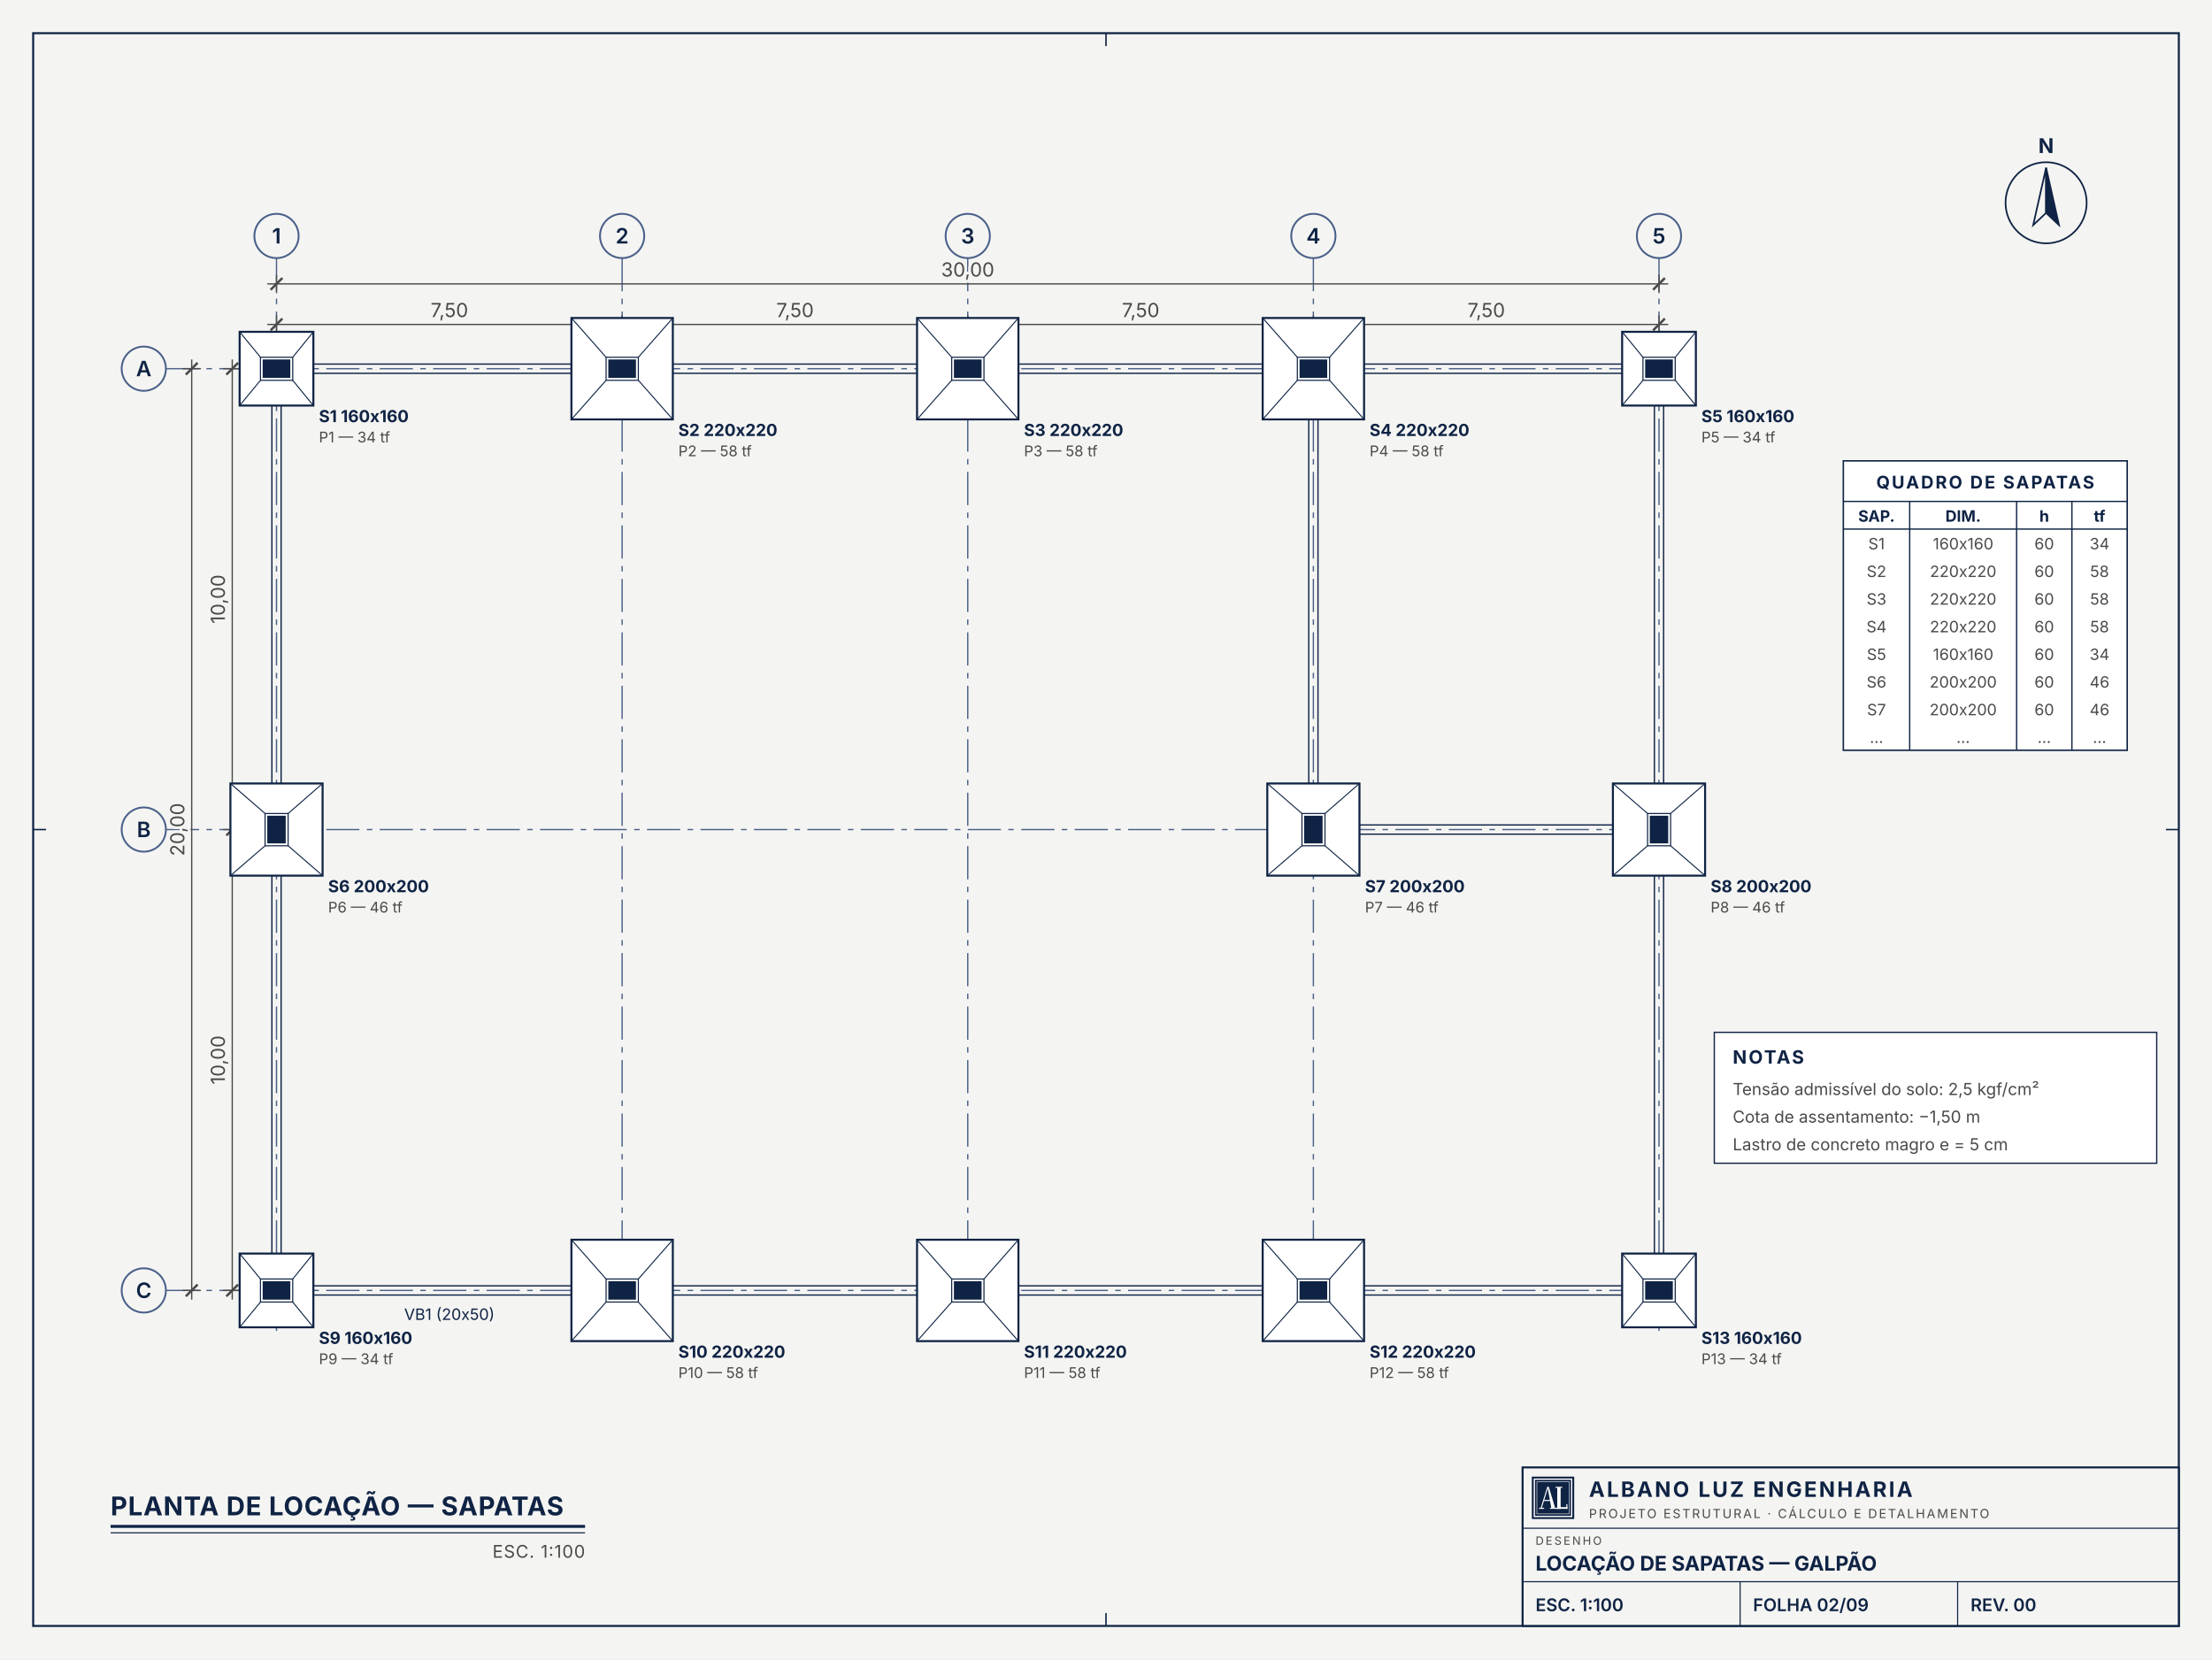
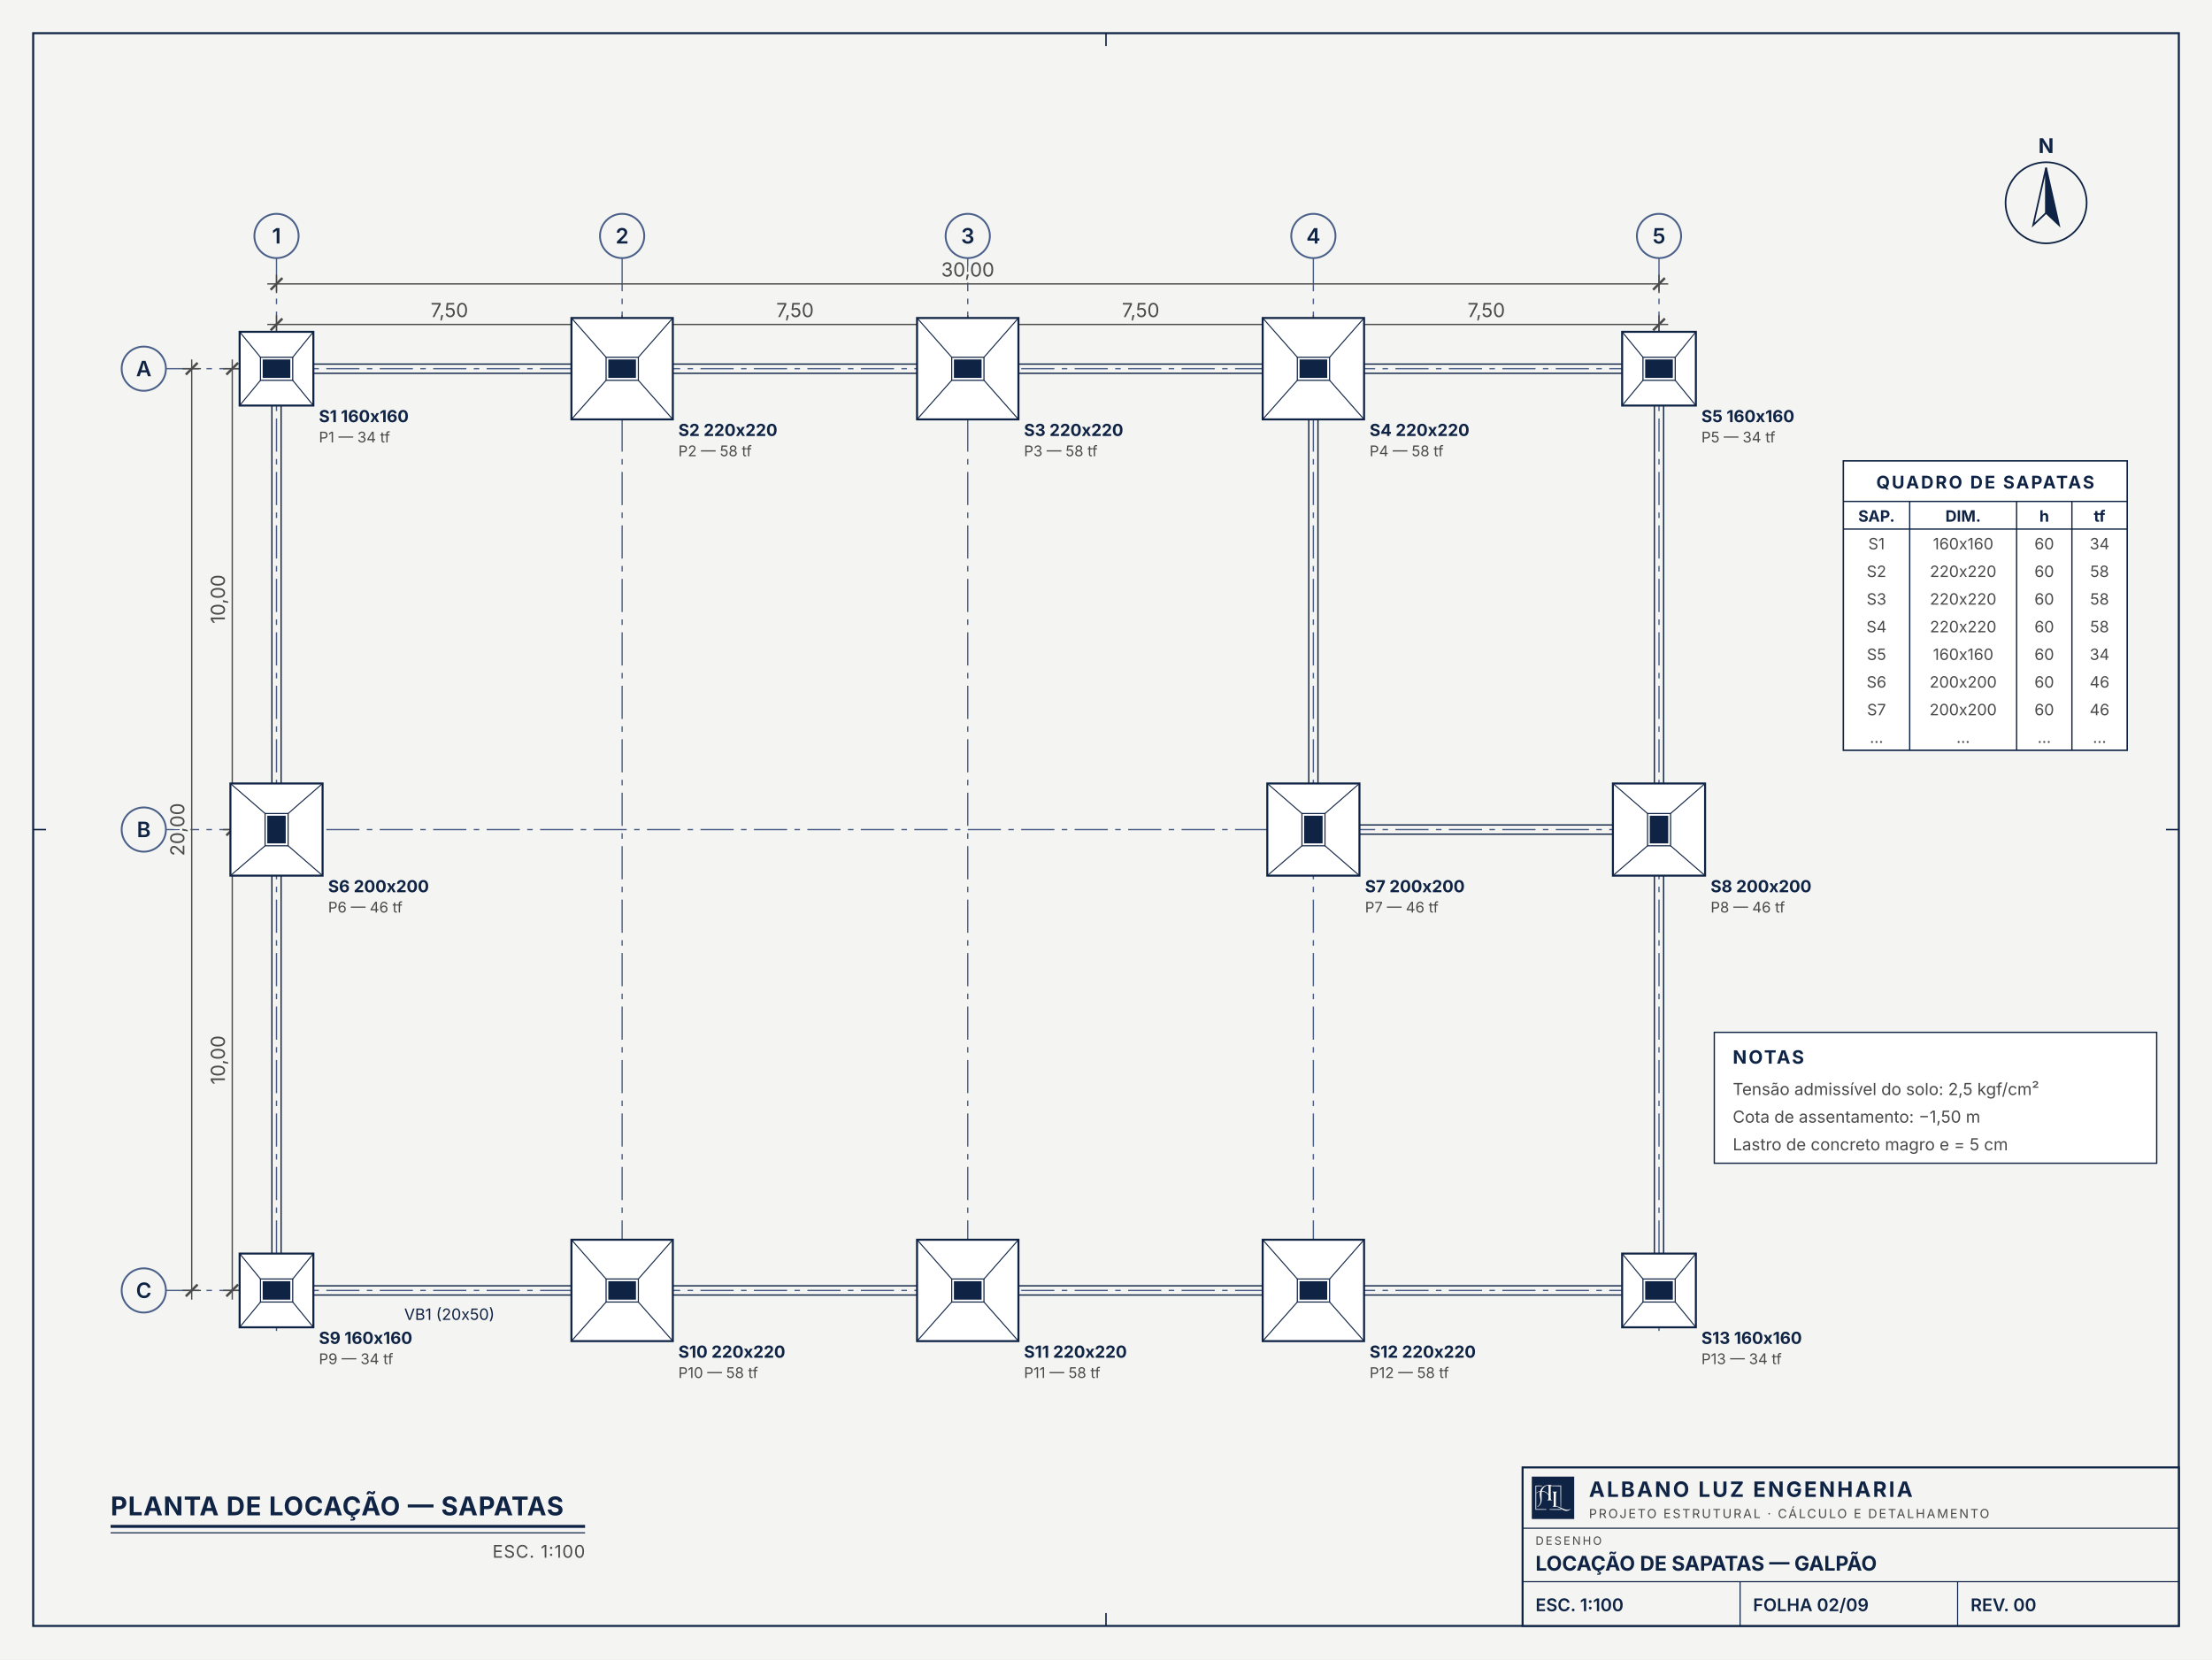
<svg xmlns="http://www.w3.org/2000/svg" width="1200" height="900" viewBox="0 0 1200 900" font-family="Inter, Arial, Helvetica, sans-serif">
  <style>text{stroke:none}.vg1{fill:none;stroke:#0F2344;stroke-width:.95}.pi{fill:#0F2344}.vz{fill:none;stroke:#4A4A4A;stroke-width:.6}.bl{fill:#fff;stroke:#0F2344;stroke-width:1.1}.es{fill:#fff;stroke:#0F2344;stroke-width:.8;stroke-dasharray:3 2}.ec{fill:none;stroke:#0F2344;stroke-width:.5}.hl{fill:url(#hn)}.tb{fill:none;stroke:#0F2344;stroke-width:.7}.lj{fill:#FBFBFA}.sp{fill:#fff;stroke:#0F2344;stroke-width:1.1}.sl{fill:none;stroke:#0F2344;stroke-width:.55}</style>
  <rect width="1200" height="900" fill="#F4F4F2" />
  <line x1="150" y1="140" x2="150" y2="722" stroke="#4A6089" stroke-width="0.7" stroke-dasharray="18 4 3 4" />
  <circle cx="150" cy="128" r="12" fill="#F4F4F2" stroke="#4A6089" stroke-width="1" />
  <text x="150" y="132.1" font-size="11.5" font-weight="600" text-anchor="middle" fill="#0F2344">1</text>
  <line x1="337.5" y1="140" x2="337.5" y2="722" stroke="#4A6089" stroke-width="0.7" stroke-dasharray="18 4 3 4" />
  <circle cx="337.5" cy="128" r="12" fill="#F4F4F2" stroke="#4A6089" stroke-width="1" />
  <text x="337.5" y="132.1" font-size="11.5" font-weight="600" text-anchor="middle" fill="#0F2344">2</text>
  <line x1="525" y1="140" x2="525" y2="722" stroke="#4A6089" stroke-width="0.7" stroke-dasharray="18 4 3 4" />
  <circle cx="525" cy="128" r="12" fill="#F4F4F2" stroke="#4A6089" stroke-width="1" />
  <text x="525" y="132.1" font-size="11.5" font-weight="600" text-anchor="middle" fill="#0F2344">3</text>
  <line x1="712.5" y1="140" x2="712.5" y2="722" stroke="#4A6089" stroke-width="0.7" stroke-dasharray="18 4 3 4" />
  <circle cx="712.5" cy="128" r="12" fill="#F4F4F2" stroke="#4A6089" stroke-width="1" />
  <text x="712.5" y="132.1" font-size="11.5" font-weight="600" text-anchor="middle" fill="#0F2344">4</text>
  <line x1="900" y1="140" x2="900" y2="722" stroke="#4A6089" stroke-width="0.7" stroke-dasharray="18 4 3 4" />
  <circle cx="900" cy="128" r="12" fill="#F4F4F2" stroke="#4A6089" stroke-width="1" />
  <text x="900" y="132.1" font-size="11.5" font-weight="600" text-anchor="middle" fill="#0F2344">5</text>
  <line x1="90" y1="200" x2="922" y2="200" stroke="#4A6089" stroke-width="0.7" stroke-dasharray="18 4 3 4" />
  <circle cx="78" cy="200" r="12" fill="#F4F4F2" stroke="#4A6089" stroke-width="1" />
  <text x="78" y="204.1" font-size="11.5" font-weight="600" text-anchor="middle" fill="#0F2344">A</text>
  <line x1="90" y1="450" x2="922" y2="450" stroke="#4A6089" stroke-width="0.7" stroke-dasharray="18 4 3 4" />
  <circle cx="78" cy="450" r="12" fill="#F4F4F2" stroke="#4A6089" stroke-width="1" />
  <text x="78" y="454.1" font-size="11.5" font-weight="600" text-anchor="middle" fill="#0F2344">B</text>
  <line x1="90" y1="700" x2="922" y2="700" stroke="#4A6089" stroke-width="0.7" stroke-dasharray="18 4 3 4" />
  <circle cx="78" cy="700" r="12" fill="#F4F4F2" stroke="#4A6089" stroke-width="1" />
  <text x="78" y="704.1" font-size="11.5" font-weight="600" text-anchor="middle" fill="#0F2344">C</text>
  <g stroke="#4A4A4A" stroke-width="0.7">
    <line x1="145" y1="176" x2="905" y2="176" />
    <line x1="146.8" y1="179.2" x2="153.2" y2="172.8" stroke-width="1.3" />
    <line x1="150" y1="171" x2="150" y2="181" />
    <line x1="334.3" y1="179.2" x2="340.7" y2="172.8" stroke-width="1.3" />
    <line x1="337.5" y1="171" x2="337.5" y2="181" />
    <line x1="521.8" y1="179.2" x2="528.2" y2="172.8" stroke-width="1.3" />
    <line x1="525" y1="171" x2="525" y2="181" />
    <line x1="709.3" y1="179.2" x2="715.7" y2="172.8" stroke-width="1.3" />
    <line x1="712.5" y1="171" x2="712.5" y2="181" />
    <line x1="896.8" y1="179.2" x2="903.2" y2="172.8" stroke-width="1.3" />
    <line x1="900" y1="171" x2="900" y2="181" />
  </g>
  <text x="243.8" y="172" font-size="10.5" text-anchor="middle" fill="#4A4A4A" style="stroke:#F4F4F2;stroke-width:3px;paint-order:stroke;stroke-linejoin:round">7,50</text>
  <text x="431.3" y="172" font-size="10.5" text-anchor="middle" fill="#4A4A4A" style="stroke:#F4F4F2;stroke-width:3px;paint-order:stroke;stroke-linejoin:round">7,50</text>
  <text x="618.8" y="172" font-size="10.5" text-anchor="middle" fill="#4A4A4A" style="stroke:#F4F4F2;stroke-width:3px;paint-order:stroke;stroke-linejoin:round">7,50</text>
  <text x="806.3" y="172" font-size="10.5" text-anchor="middle" fill="#4A4A4A" style="stroke:#F4F4F2;stroke-width:3px;paint-order:stroke;stroke-linejoin:round">7,50</text>
  <g stroke="#4A4A4A" stroke-width="0.7">
    <line x1="145" y1="154" x2="905" y2="154" />
    <line x1="146.8" y1="157.2" x2="153.2" y2="150.8" stroke-width="1.3" />
    <line x1="150" y1="149" x2="150" y2="159" />
    <line x1="896.8" y1="157.2" x2="903.2" y2="150.8" stroke-width="1.3" />
    <line x1="900" y1="149" x2="900" y2="159" />
  </g>
  <text x="525" y="150" font-size="10.5" text-anchor="middle" fill="#4A4A4A" style="stroke:#F4F4F2;stroke-width:3px;paint-order:stroke;stroke-linejoin:round">30,00</text>
  <g stroke="#4A4A4A" stroke-width="0.7">
    <line x1="126" y1="195" x2="126" y2="705" />
    <line x1="122.8" y1="203.2" x2="129.2" y2="196.8" stroke-width="1.3" />
    <line x1="121" y1="200" x2="131" y2="200" />
    <line x1="122.8" y1="453.2" x2="129.2" y2="446.8" stroke-width="1.3" />
    <line x1="121" y1="450" x2="131" y2="450" />
    <line x1="122.8" y1="703.2" x2="129.2" y2="696.8" stroke-width="1.3" />
    <line x1="121" y1="700" x2="131" y2="700" />
  </g>
  <text x="122" y="325" font-size="10.5" text-anchor="middle" fill="#4A4A4A" style="stroke:#F4F4F2;stroke-width:3px;paint-order:stroke;stroke-linejoin:round" transform="rotate(-90 122 325)">10,00</text>
  <text x="122" y="575" font-size="10.5" text-anchor="middle" fill="#4A4A4A" style="stroke:#F4F4F2;stroke-width:3px;paint-order:stroke;stroke-linejoin:round" transform="rotate(-90 122 575)">10,00</text>
  <g stroke="#4A4A4A" stroke-width="0.7">
    <line x1="104" y1="195" x2="104" y2="705" />
    <line x1="100.8" y1="203.2" x2="107.2" y2="196.8" stroke-width="1.3" />
    <line x1="99" y1="200" x2="109" y2="200" />
    <line x1="100.8" y1="703.2" x2="107.2" y2="696.8" stroke-width="1.3" />
    <line x1="99" y1="700" x2="109" y2="700" />
  </g>
  <text x="100" y="450" font-size="10.5" text-anchor="middle" fill="#4A4A4A" style="stroke:#F4F4F2;stroke-width:3px;paint-order:stroke;stroke-linejoin:round" transform="rotate(-90 100 450)">20,00</text>
  <path d="M150 197.5H900M150 202.5H900M150 697.5H900M150 702.5H900M147.5 200V700M152.5 200V700M897.5 200V700M902.5 200V700M712.5 447.5H900M712.5 452.5H900M710 200V450M715 200V450" fill="none" stroke="#0F2344" stroke-width="0.7" />
  <polygon points="130,180 170,180 170,220 130,220" class="sp" />
  <path d="M141.3 193.8L130 180M158.8 193.8L170 180M158.8 206.3L170 220M141.3 206.3L130 220" class="sl" />
  <polygon points="141.3,193.8 158.8,193.8 158.8,206.3 141.3,206.3" fill="none" stroke="#0F2344" stroke-width="0.6" />
  <rect x="142.5" y="195" width="15" height="10" class="pi" />
  <text x="173" y="229" font-size="9" font-weight="700" fill="#0F2344">S1 160x160</text>
  <text x="173" y="240" font-size="8" fill="#4A4A4A">P1 — 34 tf</text>
  <polygon points="310,172.5 365,172.5 365,227.5 310,227.5" class="sp" />
  <path d="M328.8 193.8L310 172.5M346.3 193.8L365 172.5M346.3 206.3L365 227.5M328.8 206.3L310 227.5" class="sl" />
  <polygon points="328.8,193.8 346.3,193.8 346.3,206.3 328.8,206.3" fill="none" stroke="#0F2344" stroke-width="0.6" />
  <rect x="330" y="195" width="15" height="10" class="pi" />
  <text x="368" y="236.5" font-size="9" font-weight="700" fill="#0F2344">S2 220x220</text>
  <text x="368" y="247.5" font-size="8" fill="#4A4A4A">P2 — 58 tf</text>
  <polygon points="497.5,172.5 552.5,172.5 552.5,227.5 497.5,227.5" class="sp" />
  <path d="M516.3 193.8L497.5 172.5M533.8 193.8L552.5 172.5M533.8 206.3L552.5 227.5M516.3 206.3L497.5 227.5" class="sl" />
  <polygon points="516.3,193.8 533.8,193.8 533.8,206.3 516.3,206.3" fill="none" stroke="#0F2344" stroke-width="0.6" />
  <rect x="517.5" y="195" width="15" height="10" class="pi" />
  <text x="555.5" y="236.5" font-size="9" font-weight="700" fill="#0F2344">S3 220x220</text>
  <text x="555.5" y="247.5" font-size="8" fill="#4A4A4A">P3 — 58 tf</text>
  <polygon points="685,172.5 740,172.5 740,227.5 685,227.5" class="sp" />
  <path d="M703.8 193.8L685 172.5M721.3 193.8L740 172.5M721.3 206.3L740 227.5M703.8 206.3L685 227.5" class="sl" />
  <polygon points="703.8,193.8 721.3,193.8 721.3,206.3 703.8,206.3" fill="none" stroke="#0F2344" stroke-width="0.6" />
  <rect x="705" y="195" width="15" height="10" class="pi" />
  <text x="743" y="236.5" font-size="9" font-weight="700" fill="#0F2344">S4 220x220</text>
  <text x="743" y="247.5" font-size="8" fill="#4A4A4A">P4 — 58 tf</text>
  <polygon points="880,180 920,180 920,220 880,220" class="sp" />
  <path d="M891.3 193.8L880 180M908.8 193.8L920 180M908.8 206.3L920 220M891.3 206.3L880 220" class="sl" />
  <polygon points="891.3,193.8 908.8,193.8 908.8,206.3 891.3,206.3" fill="none" stroke="#0F2344" stroke-width="0.6" />
  <rect x="892.5" y="195" width="15" height="10" class="pi" />
  <text x="923" y="229" font-size="9" font-weight="700" fill="#0F2344">S5 160x160</text>
  <text x="923" y="240" font-size="8" fill="#4A4A4A">P5 — 34 tf</text>
  <polygon points="125,425 175,425 175,475 125,475" class="sp" />
  <path d="M143.8 441.3L125 425M156.3 441.3L175 425M156.3 458.8L175 475M143.8 458.8L125 475" class="sl" />
  <polygon points="143.8,441.3 156.3,441.3 156.3,458.8 143.8,458.8" fill="none" stroke="#0F2344" stroke-width="0.6" />
  <rect x="145" y="442.5" width="10" height="15" class="pi" />
  <text x="178" y="484" font-size="9" font-weight="700" fill="#0F2344">S6 200x200</text>
  <text x="178" y="495" font-size="8" fill="#4A4A4A">P6 — 46 tf</text>
  <polygon points="687.5,425 737.5,425 737.5,475 687.5,475" class="sp" />
  <path d="M706.3 441.3L687.5 425M718.8 441.3L737.5 425M718.8 458.8L737.5 475M706.3 458.8L687.5 475" class="sl" />
  <polygon points="706.3,441.3 718.8,441.3 718.8,458.8 706.3,458.8" fill="none" stroke="#0F2344" stroke-width="0.6" />
  <rect x="707.5" y="442.5" width="10" height="15" class="pi" />
  <text x="740.5" y="484" font-size="9" font-weight="700" fill="#0F2344">S7 200x200</text>
  <text x="740.5" y="495" font-size="8" fill="#4A4A4A">P7 — 46 tf</text>
  <polygon points="875,425 925,425 925,475 875,475" class="sp" />
  <path d="M893.8 441.3L875 425M906.3 441.3L925 425M906.3 458.8L925 475M893.8 458.8L875 475" class="sl" />
  <polygon points="893.8,441.3 906.3,441.3 906.3,458.8 893.8,458.8" fill="none" stroke="#0F2344" stroke-width="0.6" />
  <rect x="895" y="442.5" width="10" height="15" class="pi" />
  <text x="928" y="484" font-size="9" font-weight="700" fill="#0F2344">S8 200x200</text>
  <text x="928" y="495" font-size="8" fill="#4A4A4A">P8 — 46 tf</text>
  <polygon points="130,680 170,680 170,720 130,720" class="sp" />
  <path d="M141.3 693.8L130 680M158.8 693.8L170 680M158.8 706.3L170 720M141.3 706.3L130 720" class="sl" />
  <polygon points="141.3,693.8 158.8,693.8 158.8,706.3 141.3,706.3" fill="none" stroke="#0F2344" stroke-width="0.6" />
  <rect x="142.5" y="695" width="15" height="10" class="pi" />
  <text x="173" y="729" font-size="9" font-weight="700" fill="#0F2344">S9 160x160</text>
  <text x="173" y="740" font-size="8" fill="#4A4A4A">P9 — 34 tf</text>
  <polygon points="310,672.5 365,672.5 365,727.5 310,727.5" class="sp" />
  <path d="M328.8 693.8L310 672.5M346.3 693.8L365 672.5M346.3 706.3L365 727.5M328.8 706.3L310 727.5" class="sl" />
  <polygon points="328.8,693.8 346.3,693.8 346.3,706.3 328.8,706.3" fill="none" stroke="#0F2344" stroke-width="0.6" />
  <rect x="330" y="695" width="15" height="10" class="pi" />
  <text x="368" y="736.5" font-size="9" font-weight="700" fill="#0F2344">S10 220x220</text>
  <text x="368" y="747.5" font-size="8" fill="#4A4A4A">P10 — 58 tf</text>
  <polygon points="497.5,672.5 552.5,672.5 552.5,727.5 497.5,727.5" class="sp" />
  <path d="M516.3 693.8L497.5 672.5M533.8 693.8L552.5 672.5M533.8 706.3L552.5 727.5M516.3 706.3L497.5 727.5" class="sl" />
  <polygon points="516.3,693.8 533.8,693.8 533.8,706.3 516.3,706.3" fill="none" stroke="#0F2344" stroke-width="0.6" />
  <rect x="517.5" y="695" width="15" height="10" class="pi" />
  <text x="555.5" y="736.5" font-size="9" font-weight="700" fill="#0F2344">S11 220x220</text>
  <text x="555.5" y="747.5" font-size="8" fill="#4A4A4A">P11 — 58 tf</text>
  <polygon points="685,672.5 740,672.5 740,727.5 685,727.5" class="sp" />
  <path d="M703.8 693.8L685 672.5M721.3 693.8L740 672.5M721.3 706.3L740 727.5M703.8 706.3L685 727.5" class="sl" />
  <polygon points="703.8,693.8 721.3,693.8 721.3,706.3 703.8,706.3" fill="none" stroke="#0F2344" stroke-width="0.6" />
  <rect x="705" y="695" width="15" height="10" class="pi" />
  <text x="743" y="736.5" font-size="9" font-weight="700" fill="#0F2344">S12 220x220</text>
  <text x="743" y="747.5" font-size="8" fill="#4A4A4A">P12 — 58 tf</text>
  <polygon points="880,680 920,680 920,720 880,720" class="sp" />
  <path d="M891.3 693.8L880 680M908.8 693.8L920 680M908.8 706.3L920 720M891.3 706.3L880 720" class="sl" />
  <polygon points="891.3,693.8 908.8,693.8 908.8,706.3 891.3,706.3" fill="none" stroke="#0F2344" stroke-width="0.6" />
  <rect x="892.5" y="695" width="15" height="10" class="pi" />
  <text x="923" y="729" font-size="9" font-weight="700" fill="#0F2344">S13 160x160</text>
  <text x="923" y="740" font-size="8" fill="#4A4A4A">P13 — 34 tf</text>
  <text x="243.8" y="716" font-size="8.5" text-anchor="middle" fill="#0F2344">VB1 (20x50)</text>
  <g stroke="#0F2344" stroke-width="0.9" fill="none">
    <circle cx="1110" cy="110" r="22" />
    <polygon points="1110,91 1117,122.1 1110,115.5" fill="#0F2344" />
    <polygon points="1110,91 1103,122.1 1110,115.5" />
    <text x="1110" y="83" font-size="11" font-weight="700" text-anchor="middle" fill="#0F2344">N</text>
  </g>
  <rect x="1000" y="250" width="154" height="157" fill="#fff" stroke="#0F2344" stroke-width="0.8" />
  <text x="1077" y="265" font-size="9.5" font-weight="700" text-anchor="middle" fill="#0F2344" letter-spacing="1">QUADRO DE SAPATAS</text>
  <path d="M1000 272H1154M1000 287H1154M1036 272V407M1094 272V407M1124 272V407" class="tb" />
  <text x="1018" y="283" font-size="8.5" font-weight="700" text-anchor="middle" fill="#0F2344">SAP.</text>
  <text x="1065" y="283" font-size="8.5" font-weight="700" text-anchor="middle" fill="#0F2344">DIM.</text>
  <text x="1109" y="283" font-size="8.5" font-weight="700" text-anchor="middle" fill="#0F2344">h</text>
  <text x="1139" y="283" font-size="8.5" font-weight="700" text-anchor="middle" fill="#0F2344">tf</text>
  <text x="1018" y="298" font-size="8.5" font-weight="400" text-anchor="middle" fill="#4A4A4A">S1</text>
  <text x="1065" y="298" font-size="8.5" font-weight="400" text-anchor="middle" fill="#4A4A4A">160x160</text>
  <text x="1109" y="298" font-size="8.5" font-weight="400" text-anchor="middle" fill="#4A4A4A">60</text>
  <text x="1139" y="298" font-size="8.5" font-weight="400" text-anchor="middle" fill="#4A4A4A">34</text>
  <text x="1018" y="313" font-size="8.5" font-weight="400" text-anchor="middle" fill="#4A4A4A">S2</text>
  <text x="1065" y="313" font-size="8.5" font-weight="400" text-anchor="middle" fill="#4A4A4A">220x220</text>
  <text x="1109" y="313" font-size="8.5" font-weight="400" text-anchor="middle" fill="#4A4A4A">60</text>
  <text x="1139" y="313" font-size="8.5" font-weight="400" text-anchor="middle" fill="#4A4A4A">58</text>
  <text x="1018" y="328" font-size="8.5" font-weight="400" text-anchor="middle" fill="#4A4A4A">S3</text>
  <text x="1065" y="328" font-size="8.5" font-weight="400" text-anchor="middle" fill="#4A4A4A">220x220</text>
  <text x="1109" y="328" font-size="8.5" font-weight="400" text-anchor="middle" fill="#4A4A4A">60</text>
  <text x="1139" y="328" font-size="8.5" font-weight="400" text-anchor="middle" fill="#4A4A4A">58</text>
  <text x="1018" y="343" font-size="8.5" font-weight="400" text-anchor="middle" fill="#4A4A4A">S4</text>
  <text x="1065" y="343" font-size="8.5" font-weight="400" text-anchor="middle" fill="#4A4A4A">220x220</text>
  <text x="1109" y="343" font-size="8.5" font-weight="400" text-anchor="middle" fill="#4A4A4A">60</text>
  <text x="1139" y="343" font-size="8.5" font-weight="400" text-anchor="middle" fill="#4A4A4A">58</text>
  <text x="1018" y="358" font-size="8.5" font-weight="400" text-anchor="middle" fill="#4A4A4A">S5</text>
  <text x="1065" y="358" font-size="8.5" font-weight="400" text-anchor="middle" fill="#4A4A4A">160x160</text>
  <text x="1109" y="358" font-size="8.5" font-weight="400" text-anchor="middle" fill="#4A4A4A">60</text>
  <text x="1139" y="358" font-size="8.5" font-weight="400" text-anchor="middle" fill="#4A4A4A">34</text>
  <text x="1018" y="373" font-size="8.5" font-weight="400" text-anchor="middle" fill="#4A4A4A">S6</text>
  <text x="1065" y="373" font-size="8.5" font-weight="400" text-anchor="middle" fill="#4A4A4A">200x200</text>
  <text x="1109" y="373" font-size="8.5" font-weight="400" text-anchor="middle" fill="#4A4A4A">60</text>
  <text x="1139" y="373" font-size="8.5" font-weight="400" text-anchor="middle" fill="#4A4A4A">46</text>
  <text x="1018" y="388" font-size="8.5" font-weight="400" text-anchor="middle" fill="#4A4A4A">S7</text>
  <text x="1065" y="388" font-size="8.5" font-weight="400" text-anchor="middle" fill="#4A4A4A">200x200</text>
  <text x="1109" y="388" font-size="8.5" font-weight="400" text-anchor="middle" fill="#4A4A4A">60</text>
  <text x="1139" y="388" font-size="8.5" font-weight="400" text-anchor="middle" fill="#4A4A4A">46</text>
  <text x="1018" y="403" font-size="8.5" font-weight="400" text-anchor="middle" fill="#4A4A4A">...</text>
  <text x="1065" y="403" font-size="8.5" font-weight="400" text-anchor="middle" fill="#4A4A4A">...</text>
  <text x="1109" y="403" font-size="8.5" font-weight="400" text-anchor="middle" fill="#4A4A4A">...</text>
  <text x="1139" y="403" font-size="8.5" font-weight="400" text-anchor="middle" fill="#4A4A4A">...</text>
  <rect x="930" y="560" width="240" height="71" fill="#fff" stroke="#0F2344" stroke-width="0.7" />
  <text x="940" y="577" font-size="10" font-weight="700" fill="#0F2344" letter-spacing="1">NOTAS</text>
  <text x="940" y="594" font-size="9" fill="#4A4A4A">Tensão admissível do solo: 2,5 kgf/cm²</text>
  <text x="940" y="609" font-size="9" fill="#4A4A4A">Cota de assentamento: −1,50 m</text>
  <text x="940" y="624" font-size="9" fill="#4A4A4A">Lastro de concreto magro e = 5 cm</text>
  <text x="60" y="822" font-size="14" font-weight="700" fill="#0F2344" letter-spacing="0.4">PLANTA DE LOCAÇÃO — SAPATAS</text>
  <line x1="60" y1="828" x2="317.4" y2="828" stroke="#0F2344" stroke-width="1.6" />
  <line x1="60" y1="831.5" x2="317.4" y2="831.5" stroke="#0F2344" stroke-width="0.6" />
  <text x="317.4" y="845" font-size="9.5" text-anchor="end" fill="#4A4A4A" letter-spacing="0.4">ESC. 1:100</text>
  <rect x="18" y="18" width="1164" height="864" fill="none" stroke="#0F2344" stroke-width="1.1" />
  <g stroke="#0F2344" stroke-width="0.8">
    <line x1="600" y1="18" x2="600" y2="25" />
    <line x1="600" y1="882" x2="600" y2="875" />
    <line x1="18" y1="450" x2="25" y2="450" />
    <line x1="1182" y1="450" x2="1175" y2="450" />
  </g>
  <rect x="826" y="796" width="356" height="86" fill="#F4F4F2" stroke="#0F2344" stroke-width="1.1" />
  <g stroke="#0F2344" stroke-width="0.6">
    <line x1="826" y1="829" x2="1182" y2="829" />
    <line x1="826" y1="858" x2="1182" y2="858" />
    <line x1="944" y1="858" x2="944" y2="882" />
    <line x1="1062" y1="858" x2="1062" y2="882" />
  </g>
-   <g transform="translate(831 801) scale(0.23)">
-     <rect width="100" height="100" fill="#0F2344" />
-     <g fill="none" stroke="#fff">
-       <rect x="6" y="6" width="88" height="88" stroke-width="3" />
-       <rect x="12" y="12" width="76" height="76" stroke-width="1.2" />
-     </g>
-     <g fill="#fff">
-       <polygon points="36.5,24 39,24 23.5,74 21,74" />
-       <polygon points="37,24 40,24 55,74 46,74" />
-       <rect x="28" y="55" width="16" height="2.5" />
-       <rect x="17" y="73.5" width="12" height="2.5" />
-       <rect x="43" y="73.5" width="15" height="2.5" />
-       <rect x="60" y="26" width="8" height="50" />
-       <rect x="56" y="24" width="16" height="2.5" />
-       <rect x="56" y="73.5" width="6" height="2.5" />
-       <rect x="60" y="72" width="24" height="4" />
-       <rect x="81.5" y="65" width="2.5" height="11" />
-     </g>
-   </g>
+   <rect x="831" y="801" width="23" height="23" fill="#0F2344" />
+   <path transform="translate(832.6 805.2) scale(0.04495) translate(-28 -41)" fill="#fff" fill-rule="evenodd" d="M 190 47.98 C 145.76 51.26, 112.35 74.81, 96.45 113.94 L 93.41 121.43 87.95 122.54 C 73.81 125.40, 62.13 130.88, 47.23 141.62 L 44.97 143.26 45.23 104.38 L 45.50 65.50 82.82 65.23 C 117.64 64.99, 120.12 64.85, 119.80 63.23 C 119.49 61.62, 116.58 61.48, 80.23 61.23 L 41 60.97 40.87 70.23 C 40.40 105.22, 40.17 337.04, 40.61 339.25 L 41.15 342 105.57 342 C 169.25 342, 170 341.97, 170 340.00 C 170 338.04, 169.16 338.01, 107.75 337.75 L 45.50 337.50 45.50 243.04 L 45.50 148.58 50.50 144.75 C 61.12 136.62, 87.99 125.65, 90.68 128.35 C 91.07 128.74, 90.82 131.63, 90.12 134.78 C 86.41 151.49, 87.56 177.16, 93.25 204.50 C 103.35 253.04, 92.59 289.70, 64.15 303.69 C 58.19 306.63, 56.80 308.65, 59.44 310.58 C 62.98 313.17, 77.68 304.37, 87.46 293.81 C 108.36 271.23, 114.97 238.52, 110.82 178.11 C 109.89 164.51, 109.89 157.75, 110.85 147.04 C 112.67 126.70, 112.32 127.42, 120.08 127.84 C 149.75 129.41, 179.22 146.57, 190.75 168.96 L 194 175.28 194 195.67 C 194 222.25, 192.83 225.31, 180.50 231.09 L 174.50 233.90 207.25 233.95 C 225.26 233.97, 240 233.81, 240 233.58 C 240 233.35, 237.84 232.44, 235.21 231.57 C 232.57 230.69, 228.74 228.35, 226.70 226.36 C 219.74 219.61, 219.86 221.25, 220.20 138.32 L 220.50 64.50 222.84 59.73 C 224.52 56.32, 226.49 54.20, 229.77 52.28 C 234.19 49.69, 234.26 49.58, 231.83 48.93 C 227.50 47.77, 200.98 47.17, 190 47.98 M 34.46 56.25 C 34.20 56.93, 34.10 122.75, 34.24 202.50 L 34.50 347.50 102.25 347.75 C 169.49 348.01, 170 347.99, 170 346.00 C 170 344.01, 169.40 344, 104.50 344 L 39 344 39 202.09 L 39 60.18 43.75 59.58 C 46.36 59.25, 64.12 59.08, 83.23 59.21 C 117.83 59.43, 121.43 59.12, 119.55 56.08 C 118.51 54.41, 35.10 54.57, 34.46 56.25 M 169.88 56.90 C 149.11 63.55, 130.08 82.77, 119.54 107.75 C 114.07 120.73, 113.85 120.18, 125 121.60 C 152.64 125.11, 172.20 135.23, 187.67 154.04 C 190.78 157.82, 193.70 160.68, 194.16 160.39 C 195.36 159.65, 195.21 70.41, 193.99 63.88 C 192.63 56.51, 190.57 54.98, 182.13 55.05 C 178.48 55.08, 172.97 55.91, 169.88 56.90 M 227.98 56.52 C 227.28 57.36, 226.95 58.29, 227.25 58.58 C 227.55 58.88, 247.98 59.14, 272.64 59.16 C 297.31 59.18, 323.23 59.45, 330.25 59.75 L 343 60.30 343 189.54 C 343 324.78, 342.86 320, 346.58 320 C 346.81 320, 347 260.37, 347 187.50 L 347 55 288.12 55 C 236.59 55, 229.08 55.19, 227.98 56.52 M 224.66 61.66 C 221.48 64.85, 223.46 64.98, 280.25 65.24 L 336.50 65.50 337 190.98 C 337.47 309.47, 337.59 316.49, 339.25 316.81 C 340.90 317.12, 341 310.51, 341 189.07 L 341 61 283.16 61 C 251.35 61, 225.03 61.30, 224.66 61.66 M 241 129.35 C 241 129.54, 243.24 131.09, 245.98 132.79 C 257.25 139.80, 257.22 139.53, 256.82 225.50 L 256.50 295.50 254 300.49 C 251.95 304.57, 250.55 305.93, 246.30 307.99 C 243.45 309.37, 241.09 310.83, 241.05 311.25 C 241.02 311.66, 252.58 312.00, 266.75 312.01 C 306.31 312.04, 306.18 311.99, 353.37 340.90 C 389.78 363.20, 413.34 366.75, 440.33 354.00 C 447.32 350.70, 461.66 340.04, 462.67 337.40 C 463.54 335.13, 462.22 334.49, 460.25 336.22 C 453.63 342.03, 439.13 346.81, 425.40 347.69 C 405.46 348.97, 388.01 343.90, 351.13 326.10 C 320.14 311.15, 309.86 307.71, 292.25 306.40 L 283 305.71 283 227.79 C 283 174.95, 283.35 148.49, 284.08 145.56 C 285.44 140.17, 289.98 134.55, 295.09 131.95 C 297.24 130.85, 299 129.74, 299 129.48 C 299 129.21, 285.95 129, 270 129 C 254.05 129, 241 129.15, 241 129.35 M 336.63 336.50 C 336.13 337.81, 327.80 338, 270.03 338 C 204.59 338, 204 338.01, 204 340.00 C 204 341.99, 204.50 342.01, 272.25 341.75 L 340.50 341.50 340.83 339.11 C 341.31 335.73, 337.77 333.53, 336.63 336.50 M 343 341.50 L 343 344 273.50 344 C 204.66 344, 204 344.01, 204 346 C 204 347.98, 204.66 348, 275.50 348 L 347 348 347 344.10 C 347 341.48, 346.48 340.01, 345.41 339.60 C 343.08 338.71, 343 338.77, 343 341.50" />
  <text x="862" y="812" font-size="11.5" font-weight="700" fill="#0F2344" letter-spacing="1.1">ALBANO LUZ ENGENHARIA</text>
  <text x="862" y="823.5" font-size="6.8" fill="#4A4A4A" letter-spacing="0.9">PROJETO ESTRUTURAL · CÁLCULO E DETALHAMENTO</text>
  <text x="833" y="838" font-size="6.2" fill="#4A4A4A" letter-spacing="1">DESENHO</text>
  <text x="833" y="852" font-size="11" font-weight="700" fill="#0F2344">LOCAÇÃO DE SAPATAS — GALPÃO</text>
  <text x="833" y="874" font-size="9.5" font-weight="600" fill="#0F2344">ESC. 1:100</text>
  <text x="951" y="874" font-size="9.5" font-weight="600" fill="#0F2344">FOLHA 02/09</text>
  <text x="1069" y="874" font-size="9.5" font-weight="600" fill="#0F2344">REV. 00</text>
</svg>
